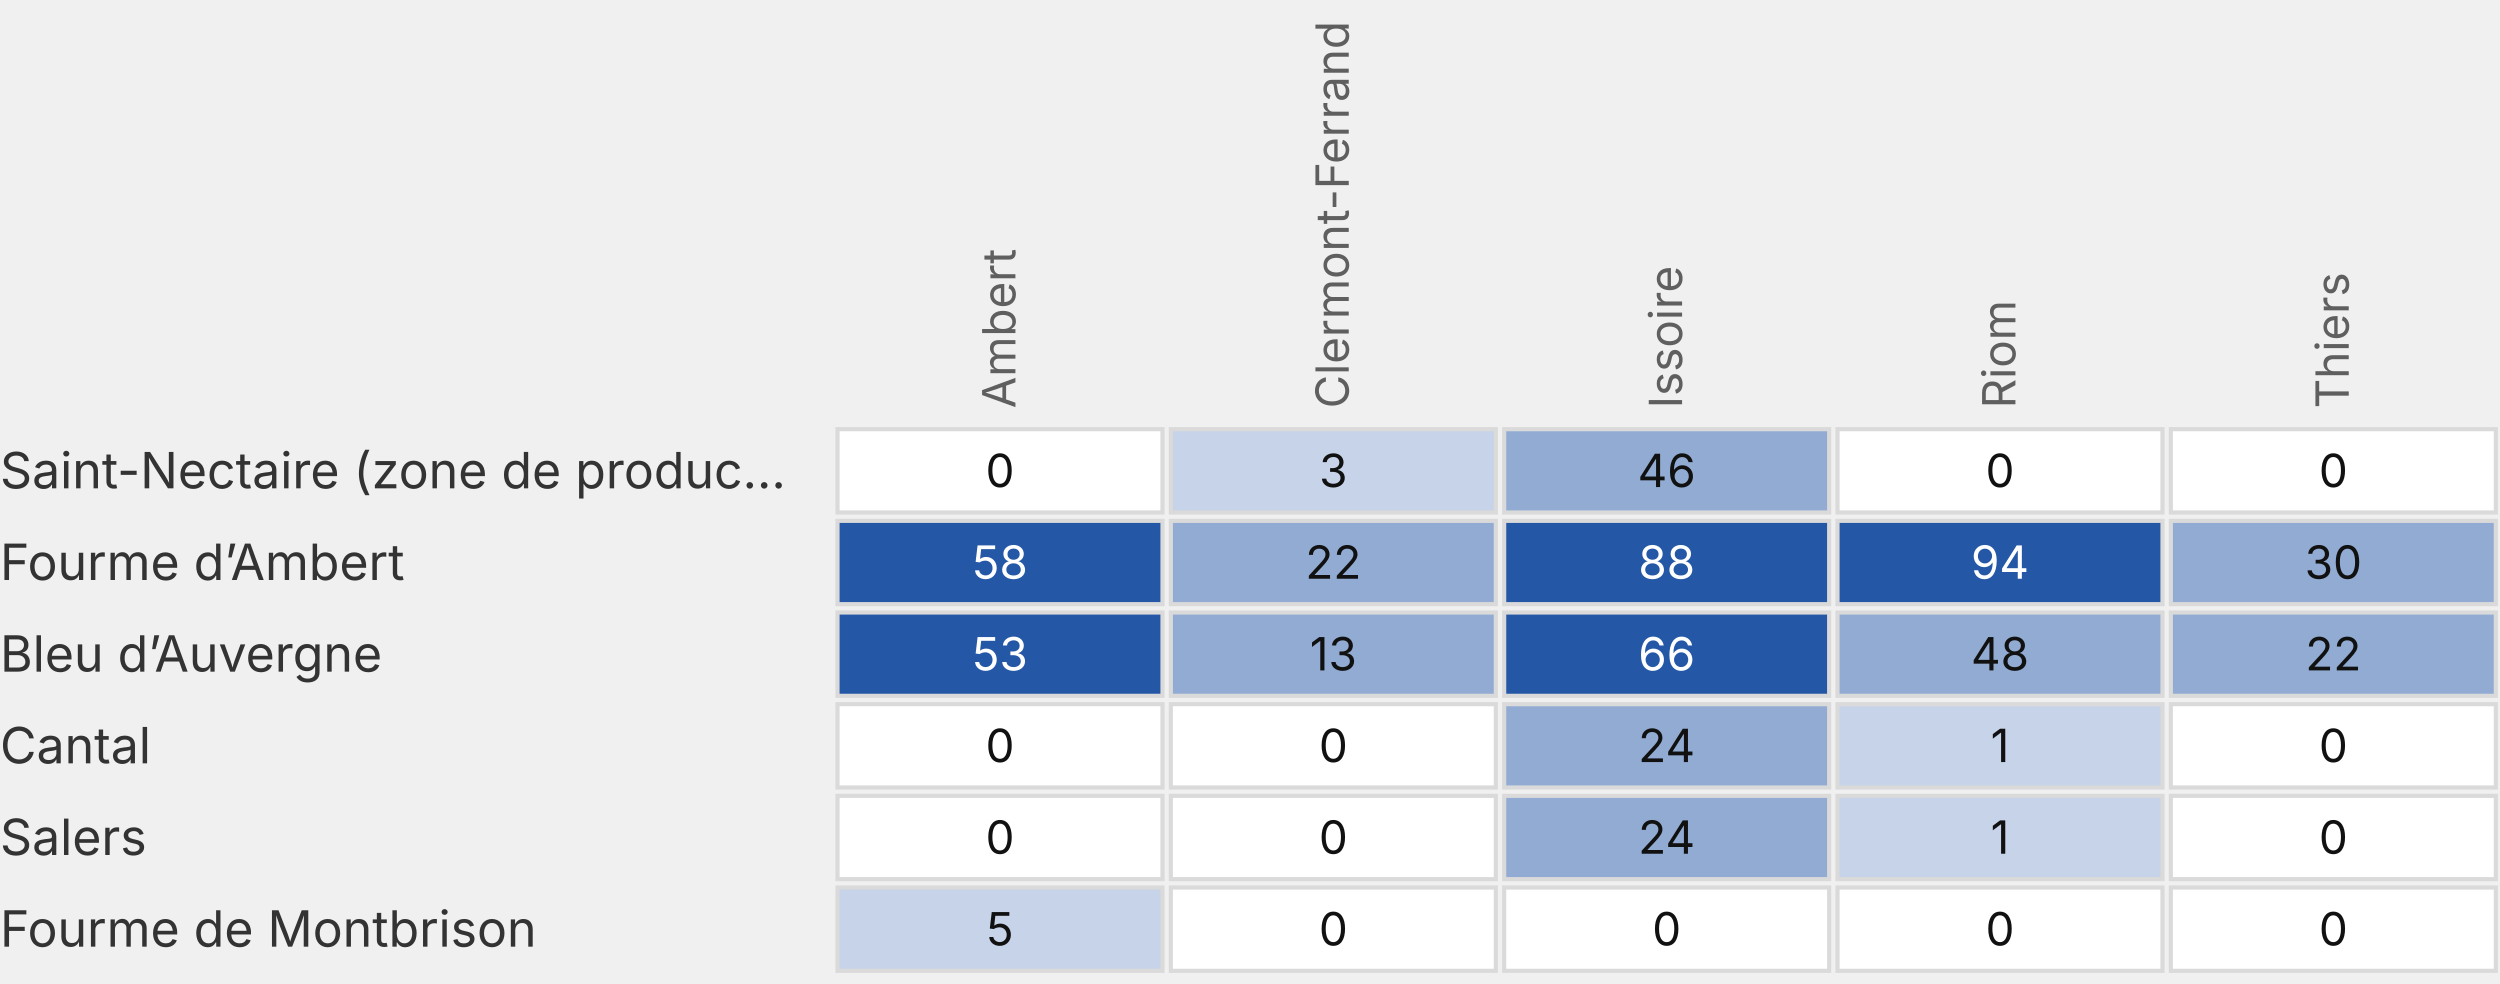
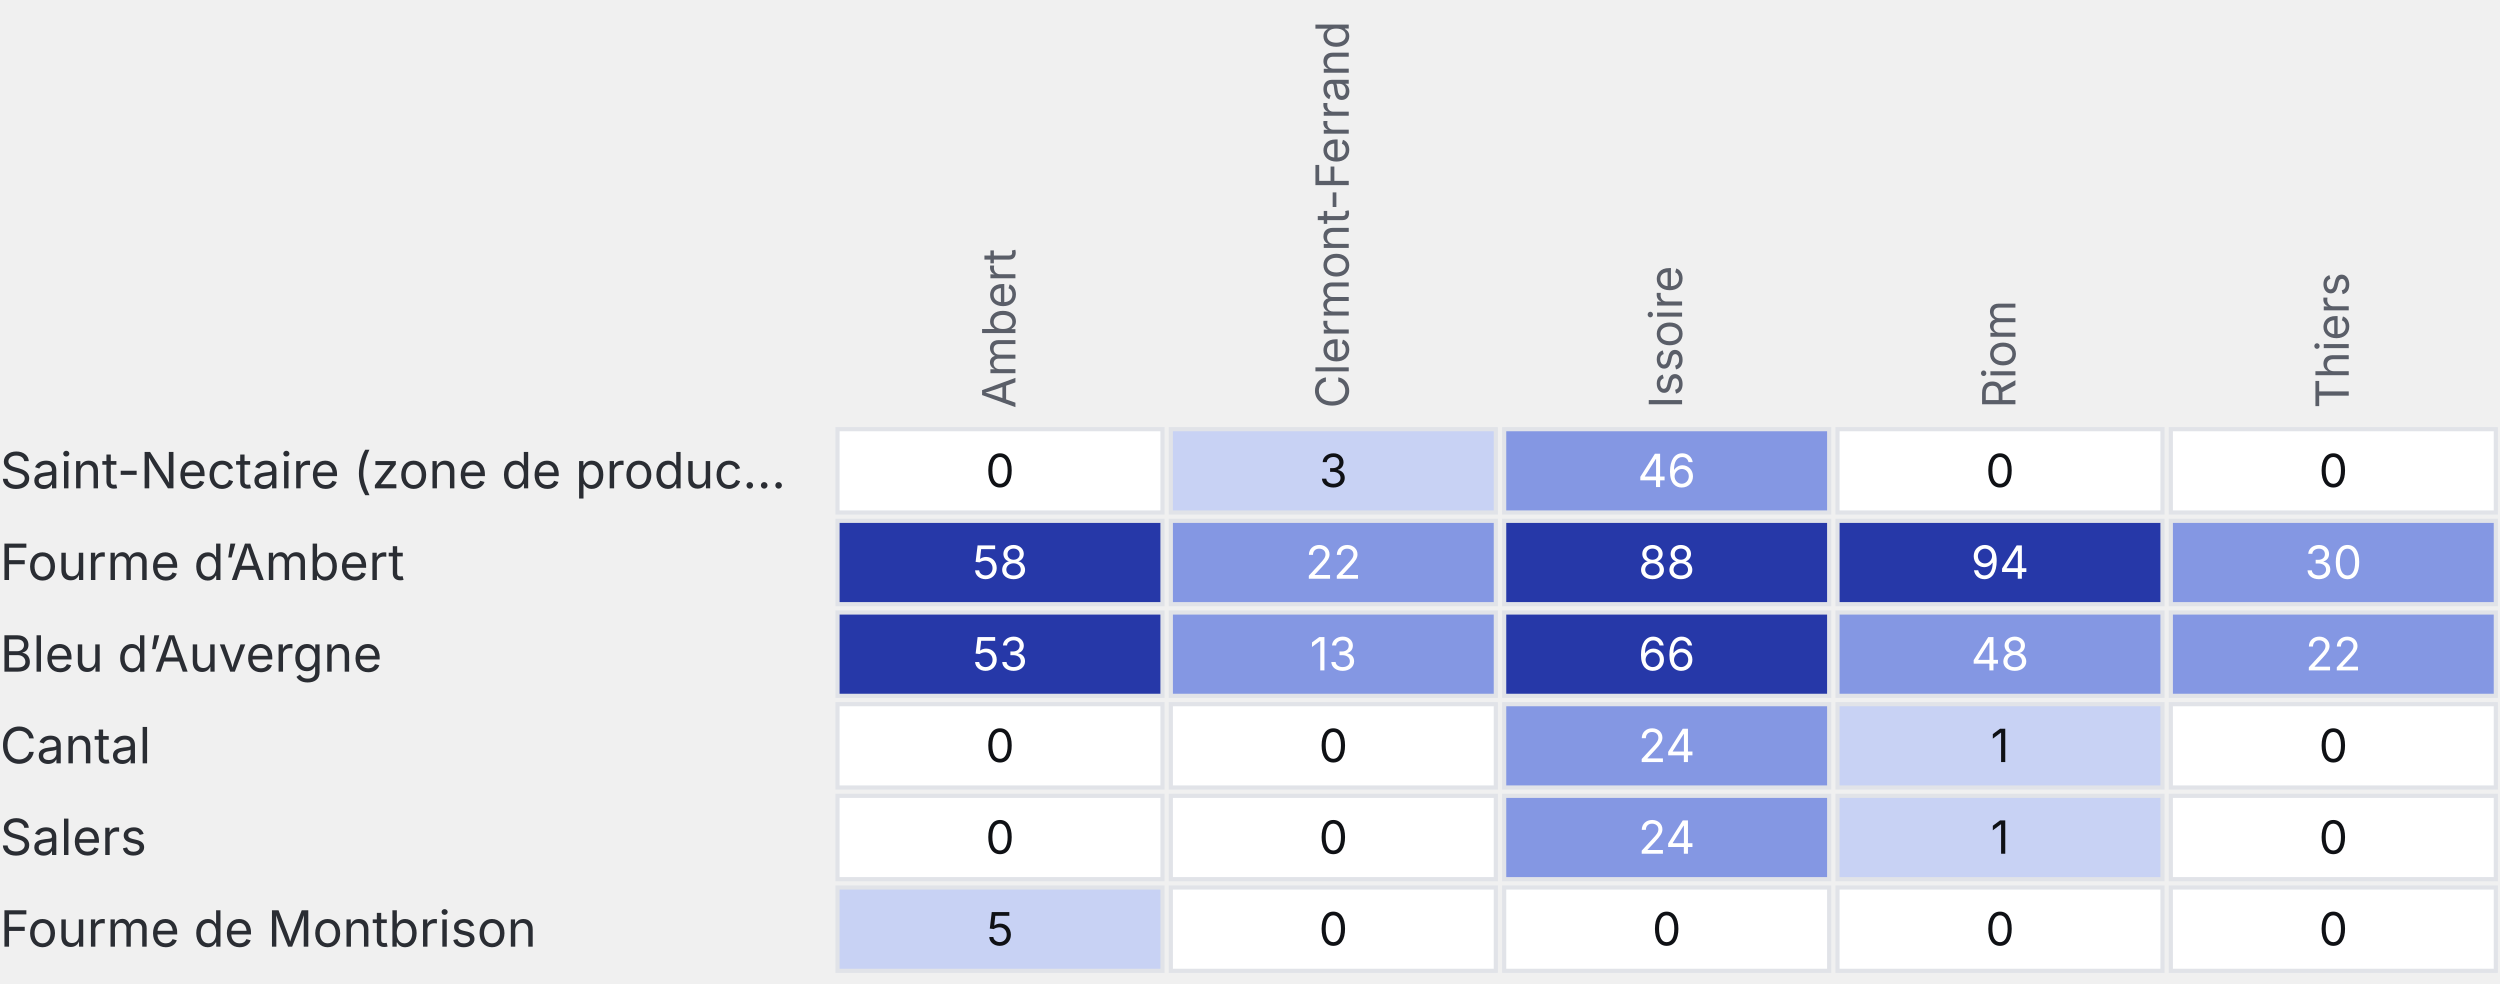
<svg xmlns="http://www.w3.org/2000/svg" role="img" aria-label="Les AOP fromagères dans les cinq arrondissements. Pour le lait et la fabrication, la zone de production du Saint-Nectaire tient dans 2 arrondissements : 46 communes dans celui d’Issoire, 3 dans celui de Clermont-Ferrand." width="600" height="236" viewBox="0 0 600 236" font-family="&quot;Inter&quot;, ui-sans-serif, system-ui, -apple-system, &quot;Segoe UI&quot;, Helvetica, Arial, sans-serif">
-   <text x="0" y="0" font-size="11" fill="#5F5F5F" transform="translate(243.7,98) rotate(-90)">Ambert</text>
-   <text x="0" y="0" font-size="11" fill="#5F5F5F" transform="translate(323.7,98) rotate(-90)">Clermont-Ferrand</text>
-   <text x="0" y="0" font-size="11" fill="#5F5F5F" transform="translate(403.7,98) rotate(-90)">Issoire</text>
-   <text x="0" y="0" font-size="11" fill="#5F5F5F" transform="translate(483.7,98) rotate(-90)">Riom</text>
-   <text x="0" y="0" font-size="11" fill="#5F5F5F" transform="translate(563.7,98) rotate(-90)">Thiers</text>
-   <text x="0" y="117.2" font-size="12" fill="#333333" data-fit="192">Saint-Nectaire (zone de produc…</text>
-   <rect x="201" y="103" width="78" height="20" fill="#FFFFFF" stroke="#DADADA" stroke-width="1" />
-   <text x="240" y="116.9" font-size="11" text-anchor="middle" fill="#111111" style="font-variant-numeric:tabular-nums">0</text>
-   <rect x="281" y="103" width="78" height="20" fill="#C6D3E8" stroke="#DADADA" stroke-width="1" />
-   <text x="320" y="116.9" font-size="11" text-anchor="middle" fill="#111111" style="font-variant-numeric:tabular-nums">3</text>
-   <rect x="361" y="103" width="78" height="20" fill="#91ABD2" stroke="#DADADA" stroke-width="1" />
-   <text x="400" y="116.9" font-size="11" text-anchor="middle" fill="#111111" style="font-variant-numeric:tabular-nums">46</text>
-   <rect x="441" y="103" width="78" height="20" fill="#FFFFFF" stroke="#DADADA" stroke-width="1" />
-   <text x="480" y="116.9" font-size="11" text-anchor="middle" fill="#111111" style="font-variant-numeric:tabular-nums">0</text>
-   <rect x="521" y="103" width="78" height="20" fill="#FFFFFF" stroke="#DADADA" stroke-width="1" />
-   <text x="560" y="116.9" font-size="11" text-anchor="middle" fill="#111111" style="font-variant-numeric:tabular-nums">0</text>
-   <text x="0" y="139.2" font-size="12" fill="#333333" data-fit="192">Fourme d’Ambert</text>
-   <rect x="201" y="125" width="78" height="20" fill="#2457A6" stroke="#DADADA" stroke-width="1" />
-   <text x="240" y="138.9" font-size="11" text-anchor="middle" fill="#FFFFFF" style="font-variant-numeric:tabular-nums">58</text>
-   <rect x="281" y="125" width="78" height="20" fill="#91ABD2" stroke="#DADADA" stroke-width="1" />
-   <text x="320" y="138.9" font-size="11" text-anchor="middle" fill="#111111" style="font-variant-numeric:tabular-nums">22</text>
-   <rect x="361" y="125" width="78" height="20" fill="#2457A6" stroke="#DADADA" stroke-width="1" />
-   <text x="400" y="138.9" font-size="11" text-anchor="middle" fill="#FFFFFF" style="font-variant-numeric:tabular-nums">88</text>
-   <rect x="441" y="125" width="78" height="20" fill="#2457A6" stroke="#DADADA" stroke-width="1" />
-   <text x="480" y="138.9" font-size="11" text-anchor="middle" fill="#FFFFFF" style="font-variant-numeric:tabular-nums">94</text>
-   <rect x="521" y="125" width="78" height="20" fill="#91ABD2" stroke="#DADADA" stroke-width="1" />
-   <text x="560" y="138.9" font-size="11" text-anchor="middle" fill="#111111" style="font-variant-numeric:tabular-nums">30</text>
-   <text x="0" y="161.2" font-size="12" fill="#333333" data-fit="192">Bleu d’Auvergne</text>
-   <rect x="201" y="147" width="78" height="20" fill="#2457A6" stroke="#DADADA" stroke-width="1" />
-   <text x="240" y="160.9" font-size="11" text-anchor="middle" fill="#FFFFFF" style="font-variant-numeric:tabular-nums">53</text>
-   <rect x="281" y="147" width="78" height="20" fill="#91ABD2" stroke="#DADADA" stroke-width="1" />
-   <text x="320" y="160.9" font-size="11" text-anchor="middle" fill="#111111" style="font-variant-numeric:tabular-nums">13</text>
-   <rect x="361" y="147" width="78" height="20" fill="#2457A6" stroke="#DADADA" stroke-width="1" />
-   <text x="400" y="160.9" font-size="11" text-anchor="middle" fill="#FFFFFF" style="font-variant-numeric:tabular-nums">66</text>
-   <rect x="441" y="147" width="78" height="20" fill="#91ABD2" stroke="#DADADA" stroke-width="1" />
-   <text x="480" y="160.9" font-size="11" text-anchor="middle" fill="#111111" style="font-variant-numeric:tabular-nums">48</text>
-   <rect x="521" y="147" width="78" height="20" fill="#91ABD2" stroke="#DADADA" stroke-width="1" />
-   <text x="560" y="160.9" font-size="11" text-anchor="middle" fill="#111111" style="font-variant-numeric:tabular-nums">22</text>
-   <text x="0" y="183.2" font-size="12" fill="#333333" data-fit="192">Cantal</text>
-   <rect x="201" y="169" width="78" height="20" fill="#FFFFFF" stroke="#DADADA" stroke-width="1" />
-   <text x="240" y="182.9" font-size="11" text-anchor="middle" fill="#111111" style="font-variant-numeric:tabular-nums">0</text>
-   <rect x="281" y="169" width="78" height="20" fill="#FFFFFF" stroke="#DADADA" stroke-width="1" />
-   <text x="320" y="182.9" font-size="11" text-anchor="middle" fill="#111111" style="font-variant-numeric:tabular-nums">0</text>
-   <rect x="361" y="169" width="78" height="20" fill="#91ABD2" stroke="#DADADA" stroke-width="1" />
-   <text x="400" y="182.9" font-size="11" text-anchor="middle" fill="#111111" style="font-variant-numeric:tabular-nums">24</text>
-   <rect x="441" y="169" width="78" height="20" fill="#C6D3E8" stroke="#DADADA" stroke-width="1" />
-   <text x="480" y="182.9" font-size="11" text-anchor="middle" fill="#111111" style="font-variant-numeric:tabular-nums">1</text>
-   <rect x="521" y="169" width="78" height="20" fill="#FFFFFF" stroke="#DADADA" stroke-width="1" />
-   <text x="560" y="182.9" font-size="11" text-anchor="middle" fill="#111111" style="font-variant-numeric:tabular-nums">0</text>
-   <text x="0" y="205.2" font-size="12" fill="#333333" data-fit="192">Salers</text>
-   <rect x="201" y="191" width="78" height="20" fill="#FFFFFF" stroke="#DADADA" stroke-width="1" />
-   <text x="240" y="204.9" font-size="11" text-anchor="middle" fill="#111111" style="font-variant-numeric:tabular-nums">0</text>
-   <rect x="281" y="191" width="78" height="20" fill="#FFFFFF" stroke="#DADADA" stroke-width="1" />
-   <text x="320" y="204.9" font-size="11" text-anchor="middle" fill="#111111" style="font-variant-numeric:tabular-nums">0</text>
-   <rect x="361" y="191" width="78" height="20" fill="#91ABD2" stroke="#DADADA" stroke-width="1" />
-   <text x="400" y="204.9" font-size="11" text-anchor="middle" fill="#111111" style="font-variant-numeric:tabular-nums">24</text>
-   <rect x="441" y="191" width="78" height="20" fill="#C6D3E8" stroke="#DADADA" stroke-width="1" />
-   <text x="480" y="204.9" font-size="11" text-anchor="middle" fill="#111111" style="font-variant-numeric:tabular-nums">1</text>
-   <rect x="521" y="191" width="78" height="20" fill="#FFFFFF" stroke="#DADADA" stroke-width="1" />
-   <text x="560" y="204.9" font-size="11" text-anchor="middle" fill="#111111" style="font-variant-numeric:tabular-nums">0</text>
-   <text x="0" y="227.2" font-size="12" fill="#333333" data-fit="192">Fourme de Montbrison</text>
-   <rect x="201" y="213" width="78" height="20" fill="#C6D3E8" stroke="#DADADA" stroke-width="1" />
-   <text x="240" y="226.9" font-size="11" text-anchor="middle" fill="#111111" style="font-variant-numeric:tabular-nums">5</text>
-   <rect x="281" y="213" width="78" height="20" fill="#FFFFFF" stroke="#DADADA" stroke-width="1" />
-   <text x="320" y="226.9" font-size="11" text-anchor="middle" fill="#111111" style="font-variant-numeric:tabular-nums">0</text>
-   <rect x="361" y="213" width="78" height="20" fill="#FFFFFF" stroke="#DADADA" stroke-width="1" />
-   <text x="400" y="226.9" font-size="11" text-anchor="middle" fill="#111111" style="font-variant-numeric:tabular-nums">0</text>
-   <rect x="441" y="213" width="78" height="20" fill="#FFFFFF" stroke="#DADADA" stroke-width="1" />
-   <text x="480" y="226.9" font-size="11" text-anchor="middle" fill="#111111" style="font-variant-numeric:tabular-nums">0</text>
-   <rect x="521" y="213" width="78" height="20" fill="#FFFFFF" stroke="#DADADA" stroke-width="1" />
-   <text x="560" y="226.9" font-size="11" text-anchor="middle" fill="#111111" style="font-variant-numeric:tabular-nums">0</text>
+   <text x="0" y="0" font-size="11" fill="#5A5E68" transform="translate(243.7,98) rotate(-90)">Ambert</text>
+   <text x="0" y="0" font-size="11" fill="#5A5E68" transform="translate(323.7,98) rotate(-90)">Clermont-Ferrand</text>
+   <text x="0" y="0" font-size="11" fill="#5A5E68" transform="translate(403.7,98) rotate(-90)">Issoire</text>
+   <text x="0" y="0" font-size="11" fill="#5A5E68" transform="translate(483.7,98) rotate(-90)">Riom</text>
+   <text x="0" y="0" font-size="11" fill="#5A5E68" transform="translate(563.7,98) rotate(-90)">Thiers</text>
+   <text x="0" y="117.2" font-size="12" fill="#2A2D33" data-fit="192">Saint-Nectaire (zone de produc…</text>
+   <rect x="201" y="103" width="78" height="20" fill="#FFFFFF" stroke="#E1E3E8" stroke-width="1" />
+   <text x="240" y="116.9" font-size="11" text-anchor="middle" fill="#0F1115">0</text>
+   <rect x="281" y="103" width="78" height="20" fill="#C8D2F4" stroke="#E1E3E8" stroke-width="1" />
+   <text x="320" y="116.9" font-size="11" text-anchor="middle" fill="#0F1115">3</text>
+   <rect x="361" y="103" width="78" height="20" fill="#8497E3" stroke="#E1E3E8" stroke-width="1" />
+   <text x="400" y="116.9" font-size="11" text-anchor="middle" fill="#FFFFFF">46</text>
+   <rect x="441" y="103" width="78" height="20" fill="#FFFFFF" stroke="#E1E3E8" stroke-width="1" />
+   <text x="480" y="116.9" font-size="11" text-anchor="middle" fill="#0F1115">0</text>
+   <rect x="521" y="103" width="78" height="20" fill="#FFFFFF" stroke="#E1E3E8" stroke-width="1" />
+   <text x="560" y="116.9" font-size="11" text-anchor="middle" fill="#0F1115">0</text>
+   <text x="0" y="139.2" font-size="12" fill="#2A2D33" data-fit="192">Fourme d’Ambert</text>
+   <rect x="201" y="125" width="78" height="20" fill="#2638A8" stroke="#E1E3E8" stroke-width="1" />
+   <text x="240" y="138.9" font-size="11" text-anchor="middle" fill="#FFFFFF">58</text>
+   <rect x="281" y="125" width="78" height="20" fill="#8497E3" stroke="#E1E3E8" stroke-width="1" />
+   <text x="320" y="138.9" font-size="11" text-anchor="middle" fill="#FFFFFF">22</text>
+   <rect x="361" y="125" width="78" height="20" fill="#2638A8" stroke="#E1E3E8" stroke-width="1" />
+   <text x="400" y="138.9" font-size="11" text-anchor="middle" fill="#FFFFFF">88</text>
+   <rect x="441" y="125" width="78" height="20" fill="#2638A8" stroke="#E1E3E8" stroke-width="1" />
+   <text x="480" y="138.9" font-size="11" text-anchor="middle" fill="#FFFFFF">94</text>
+   <rect x="521" y="125" width="78" height="20" fill="#8497E3" stroke="#E1E3E8" stroke-width="1" />
+   <text x="560" y="138.9" font-size="11" text-anchor="middle" fill="#FFFFFF">30</text>
+   <text x="0" y="161.2" font-size="12" fill="#2A2D33" data-fit="192">Bleu d’Auvergne</text>
+   <rect x="201" y="147" width="78" height="20" fill="#2638A8" stroke="#E1E3E8" stroke-width="1" />
+   <text x="240" y="160.9" font-size="11" text-anchor="middle" fill="#FFFFFF">53</text>
+   <rect x="281" y="147" width="78" height="20" fill="#8497E3" stroke="#E1E3E8" stroke-width="1" />
+   <text x="320" y="160.9" font-size="11" text-anchor="middle" fill="#FFFFFF">13</text>
+   <rect x="361" y="147" width="78" height="20" fill="#2638A8" stroke="#E1E3E8" stroke-width="1" />
+   <text x="400" y="160.9" font-size="11" text-anchor="middle" fill="#FFFFFF">66</text>
+   <rect x="441" y="147" width="78" height="20" fill="#8497E3" stroke="#E1E3E8" stroke-width="1" />
+   <text x="480" y="160.9" font-size="11" text-anchor="middle" fill="#FFFFFF">48</text>
+   <rect x="521" y="147" width="78" height="20" fill="#8497E3" stroke="#E1E3E8" stroke-width="1" />
+   <text x="560" y="160.9" font-size="11" text-anchor="middle" fill="#FFFFFF">22</text>
+   <text x="0" y="183.2" font-size="12" fill="#2A2D33" data-fit="192">Cantal</text>
+   <rect x="201" y="169" width="78" height="20" fill="#FFFFFF" stroke="#E1E3E8" stroke-width="1" />
+   <text x="240" y="182.9" font-size="11" text-anchor="middle" fill="#0F1115">0</text>
+   <rect x="281" y="169" width="78" height="20" fill="#FFFFFF" stroke="#E1E3E8" stroke-width="1" />
+   <text x="320" y="182.9" font-size="11" text-anchor="middle" fill="#0F1115">0</text>
+   <rect x="361" y="169" width="78" height="20" fill="#8497E3" stroke="#E1E3E8" stroke-width="1" />
+   <text x="400" y="182.9" font-size="11" text-anchor="middle" fill="#FFFFFF">24</text>
+   <rect x="441" y="169" width="78" height="20" fill="#C8D2F4" stroke="#E1E3E8" stroke-width="1" />
+   <text x="480" y="182.9" font-size="11" text-anchor="middle" fill="#0F1115">1</text>
+   <rect x="521" y="169" width="78" height="20" fill="#FFFFFF" stroke="#E1E3E8" stroke-width="1" />
+   <text x="560" y="182.9" font-size="11" text-anchor="middle" fill="#0F1115">0</text>
+   <text x="0" y="205.2" font-size="12" fill="#2A2D33" data-fit="192">Salers</text>
+   <rect x="201" y="191" width="78" height="20" fill="#FFFFFF" stroke="#E1E3E8" stroke-width="1" />
+   <text x="240" y="204.9" font-size="11" text-anchor="middle" fill="#0F1115">0</text>
+   <rect x="281" y="191" width="78" height="20" fill="#FFFFFF" stroke="#E1E3E8" stroke-width="1" />
+   <text x="320" y="204.9" font-size="11" text-anchor="middle" fill="#0F1115">0</text>
+   <rect x="361" y="191" width="78" height="20" fill="#8497E3" stroke="#E1E3E8" stroke-width="1" />
+   <text x="400" y="204.9" font-size="11" text-anchor="middle" fill="#FFFFFF">24</text>
+   <rect x="441" y="191" width="78" height="20" fill="#C8D2F4" stroke="#E1E3E8" stroke-width="1" />
+   <text x="480" y="204.9" font-size="11" text-anchor="middle" fill="#0F1115">1</text>
+   <rect x="521" y="191" width="78" height="20" fill="#FFFFFF" stroke="#E1E3E8" stroke-width="1" />
+   <text x="560" y="204.9" font-size="11" text-anchor="middle" fill="#0F1115">0</text>
+   <text x="0" y="227.2" font-size="12" fill="#2A2D33" data-fit="192">Fourme de Montbrison</text>
+   <rect x="201" y="213" width="78" height="20" fill="#C8D2F4" stroke="#E1E3E8" stroke-width="1" />
+   <text x="240" y="226.9" font-size="11" text-anchor="middle" fill="#0F1115">5</text>
+   <rect x="281" y="213" width="78" height="20" fill="#FFFFFF" stroke="#E1E3E8" stroke-width="1" />
+   <text x="320" y="226.9" font-size="11" text-anchor="middle" fill="#0F1115">0</text>
+   <rect x="361" y="213" width="78" height="20" fill="#FFFFFF" stroke="#E1E3E8" stroke-width="1" />
+   <text x="400" y="226.9" font-size="11" text-anchor="middle" fill="#0F1115">0</text>
+   <rect x="441" y="213" width="78" height="20" fill="#FFFFFF" stroke="#E1E3E8" stroke-width="1" />
+   <text x="480" y="226.9" font-size="11" text-anchor="middle" fill="#0F1115">0</text>
+   <rect x="521" y="213" width="78" height="20" fill="#FFFFFF" stroke="#E1E3E8" stroke-width="1" />
+   <text x="560" y="226.9" font-size="11" text-anchor="middle" fill="#0F1115">0</text>
</svg>
